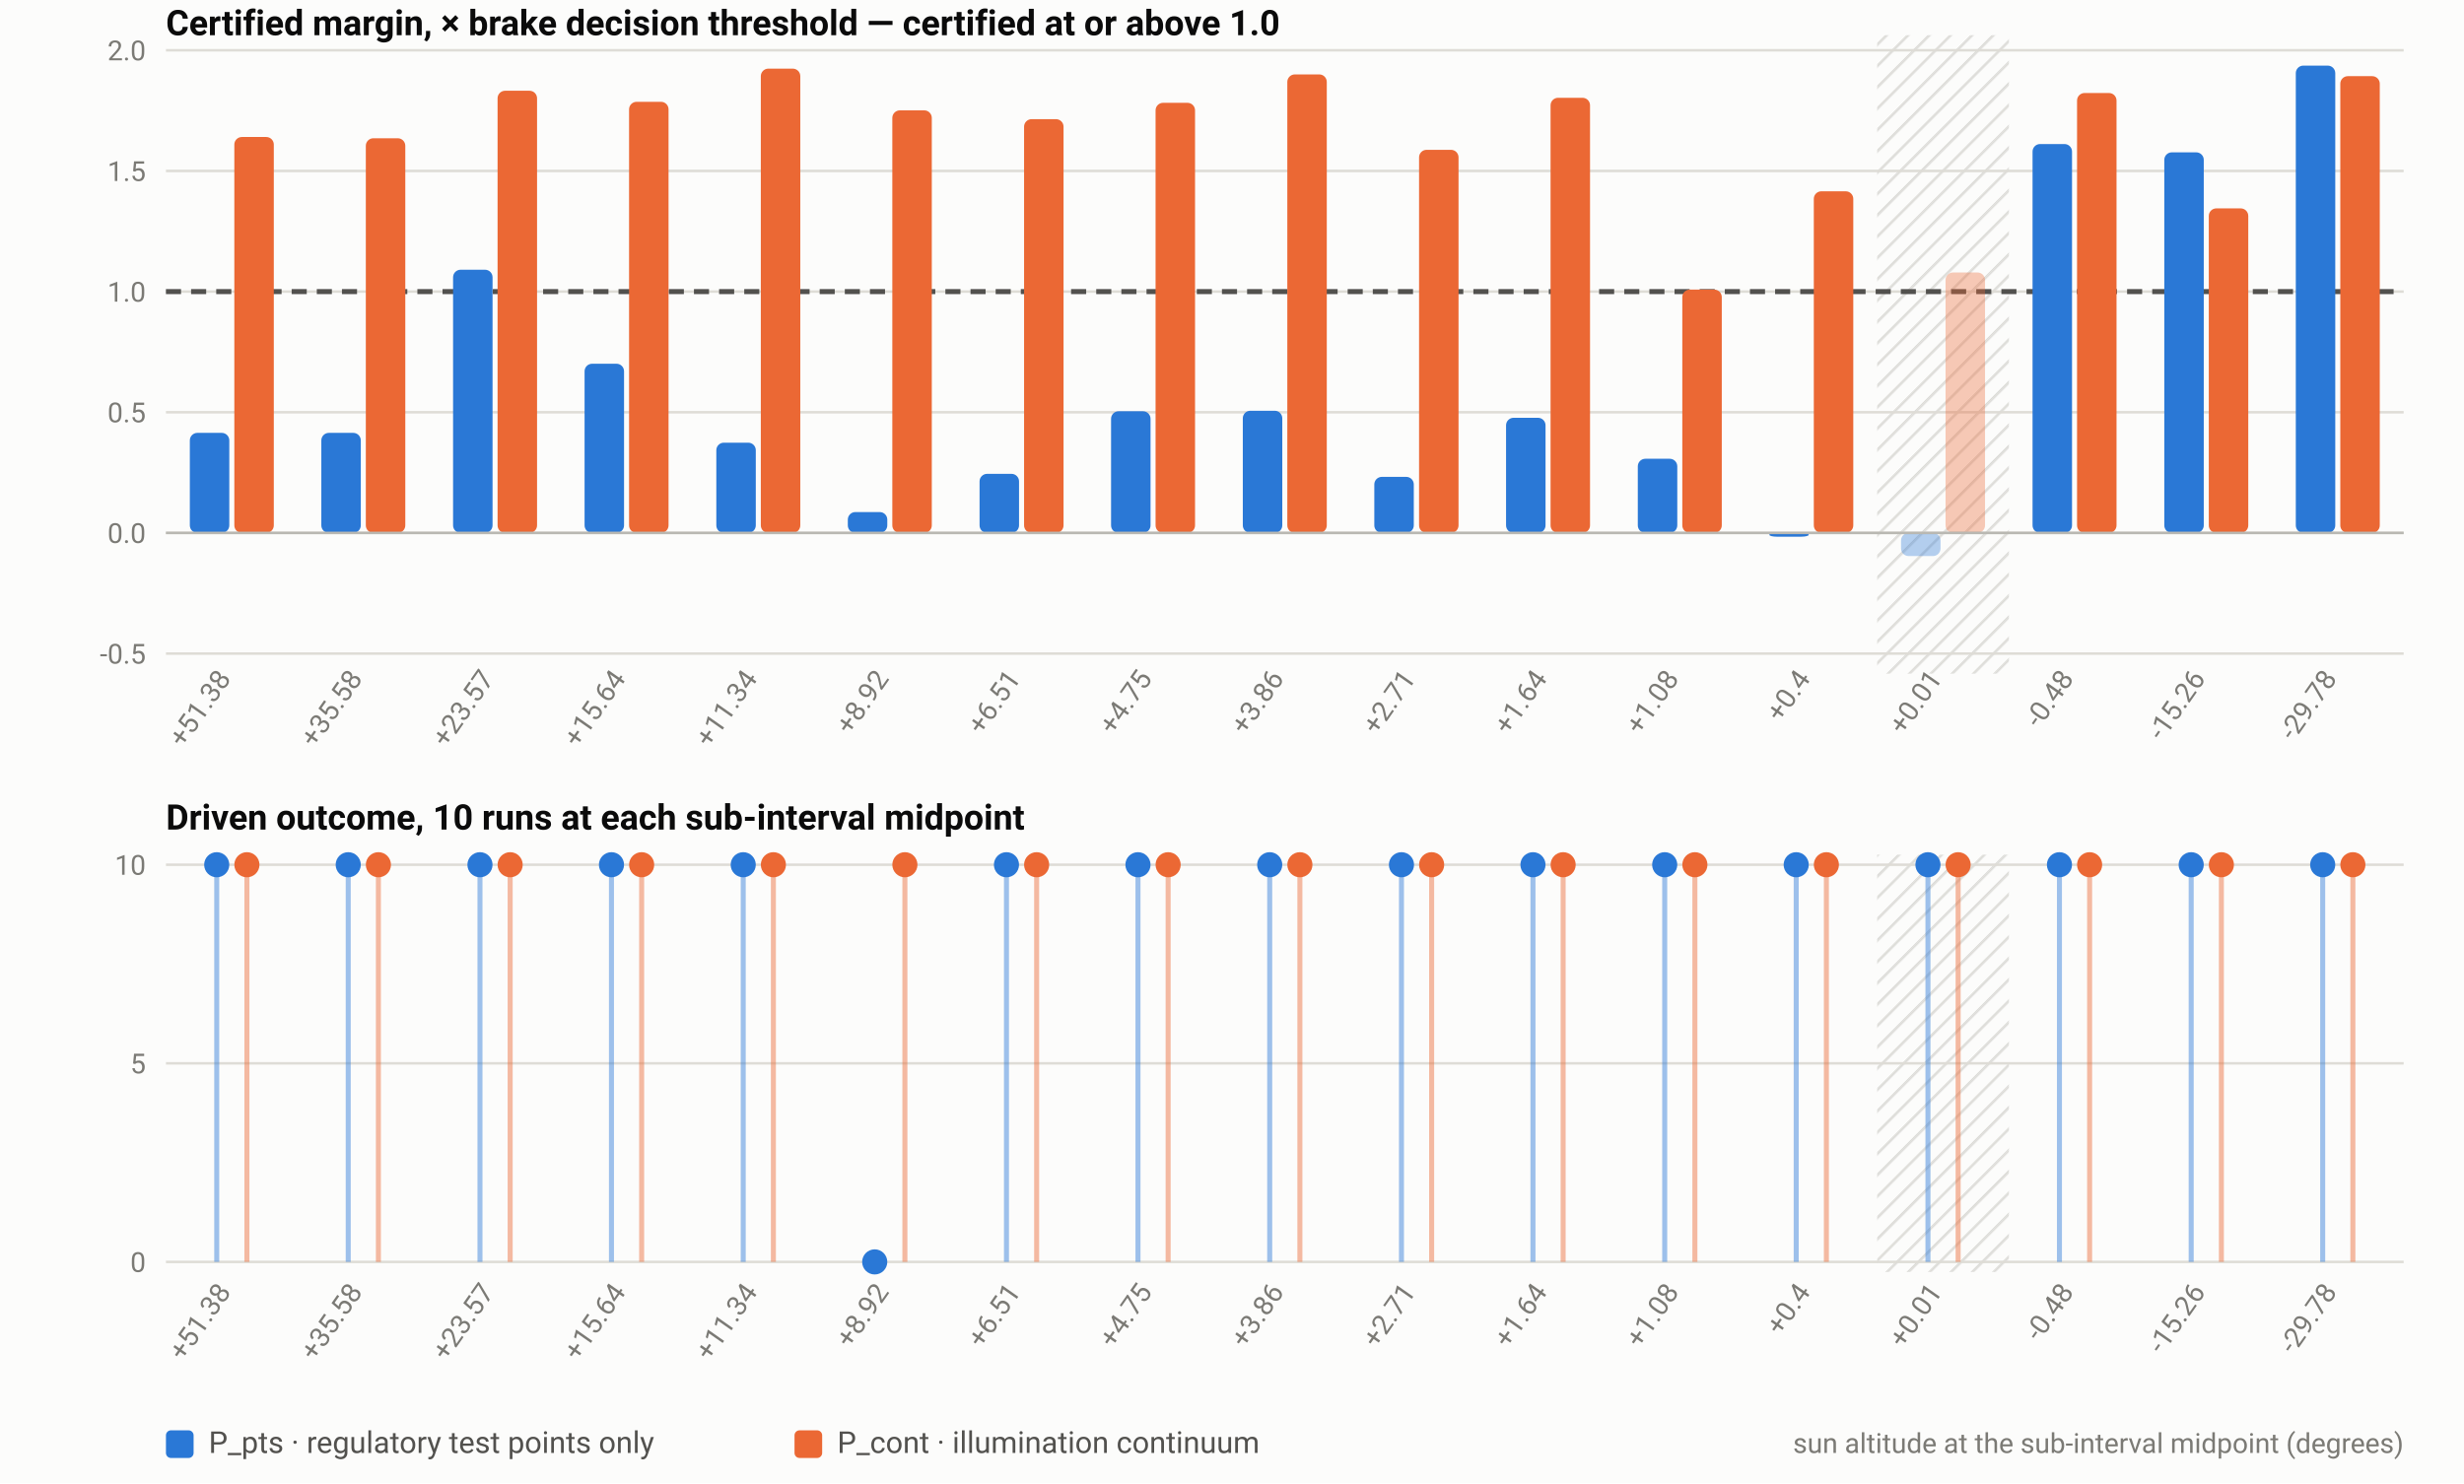
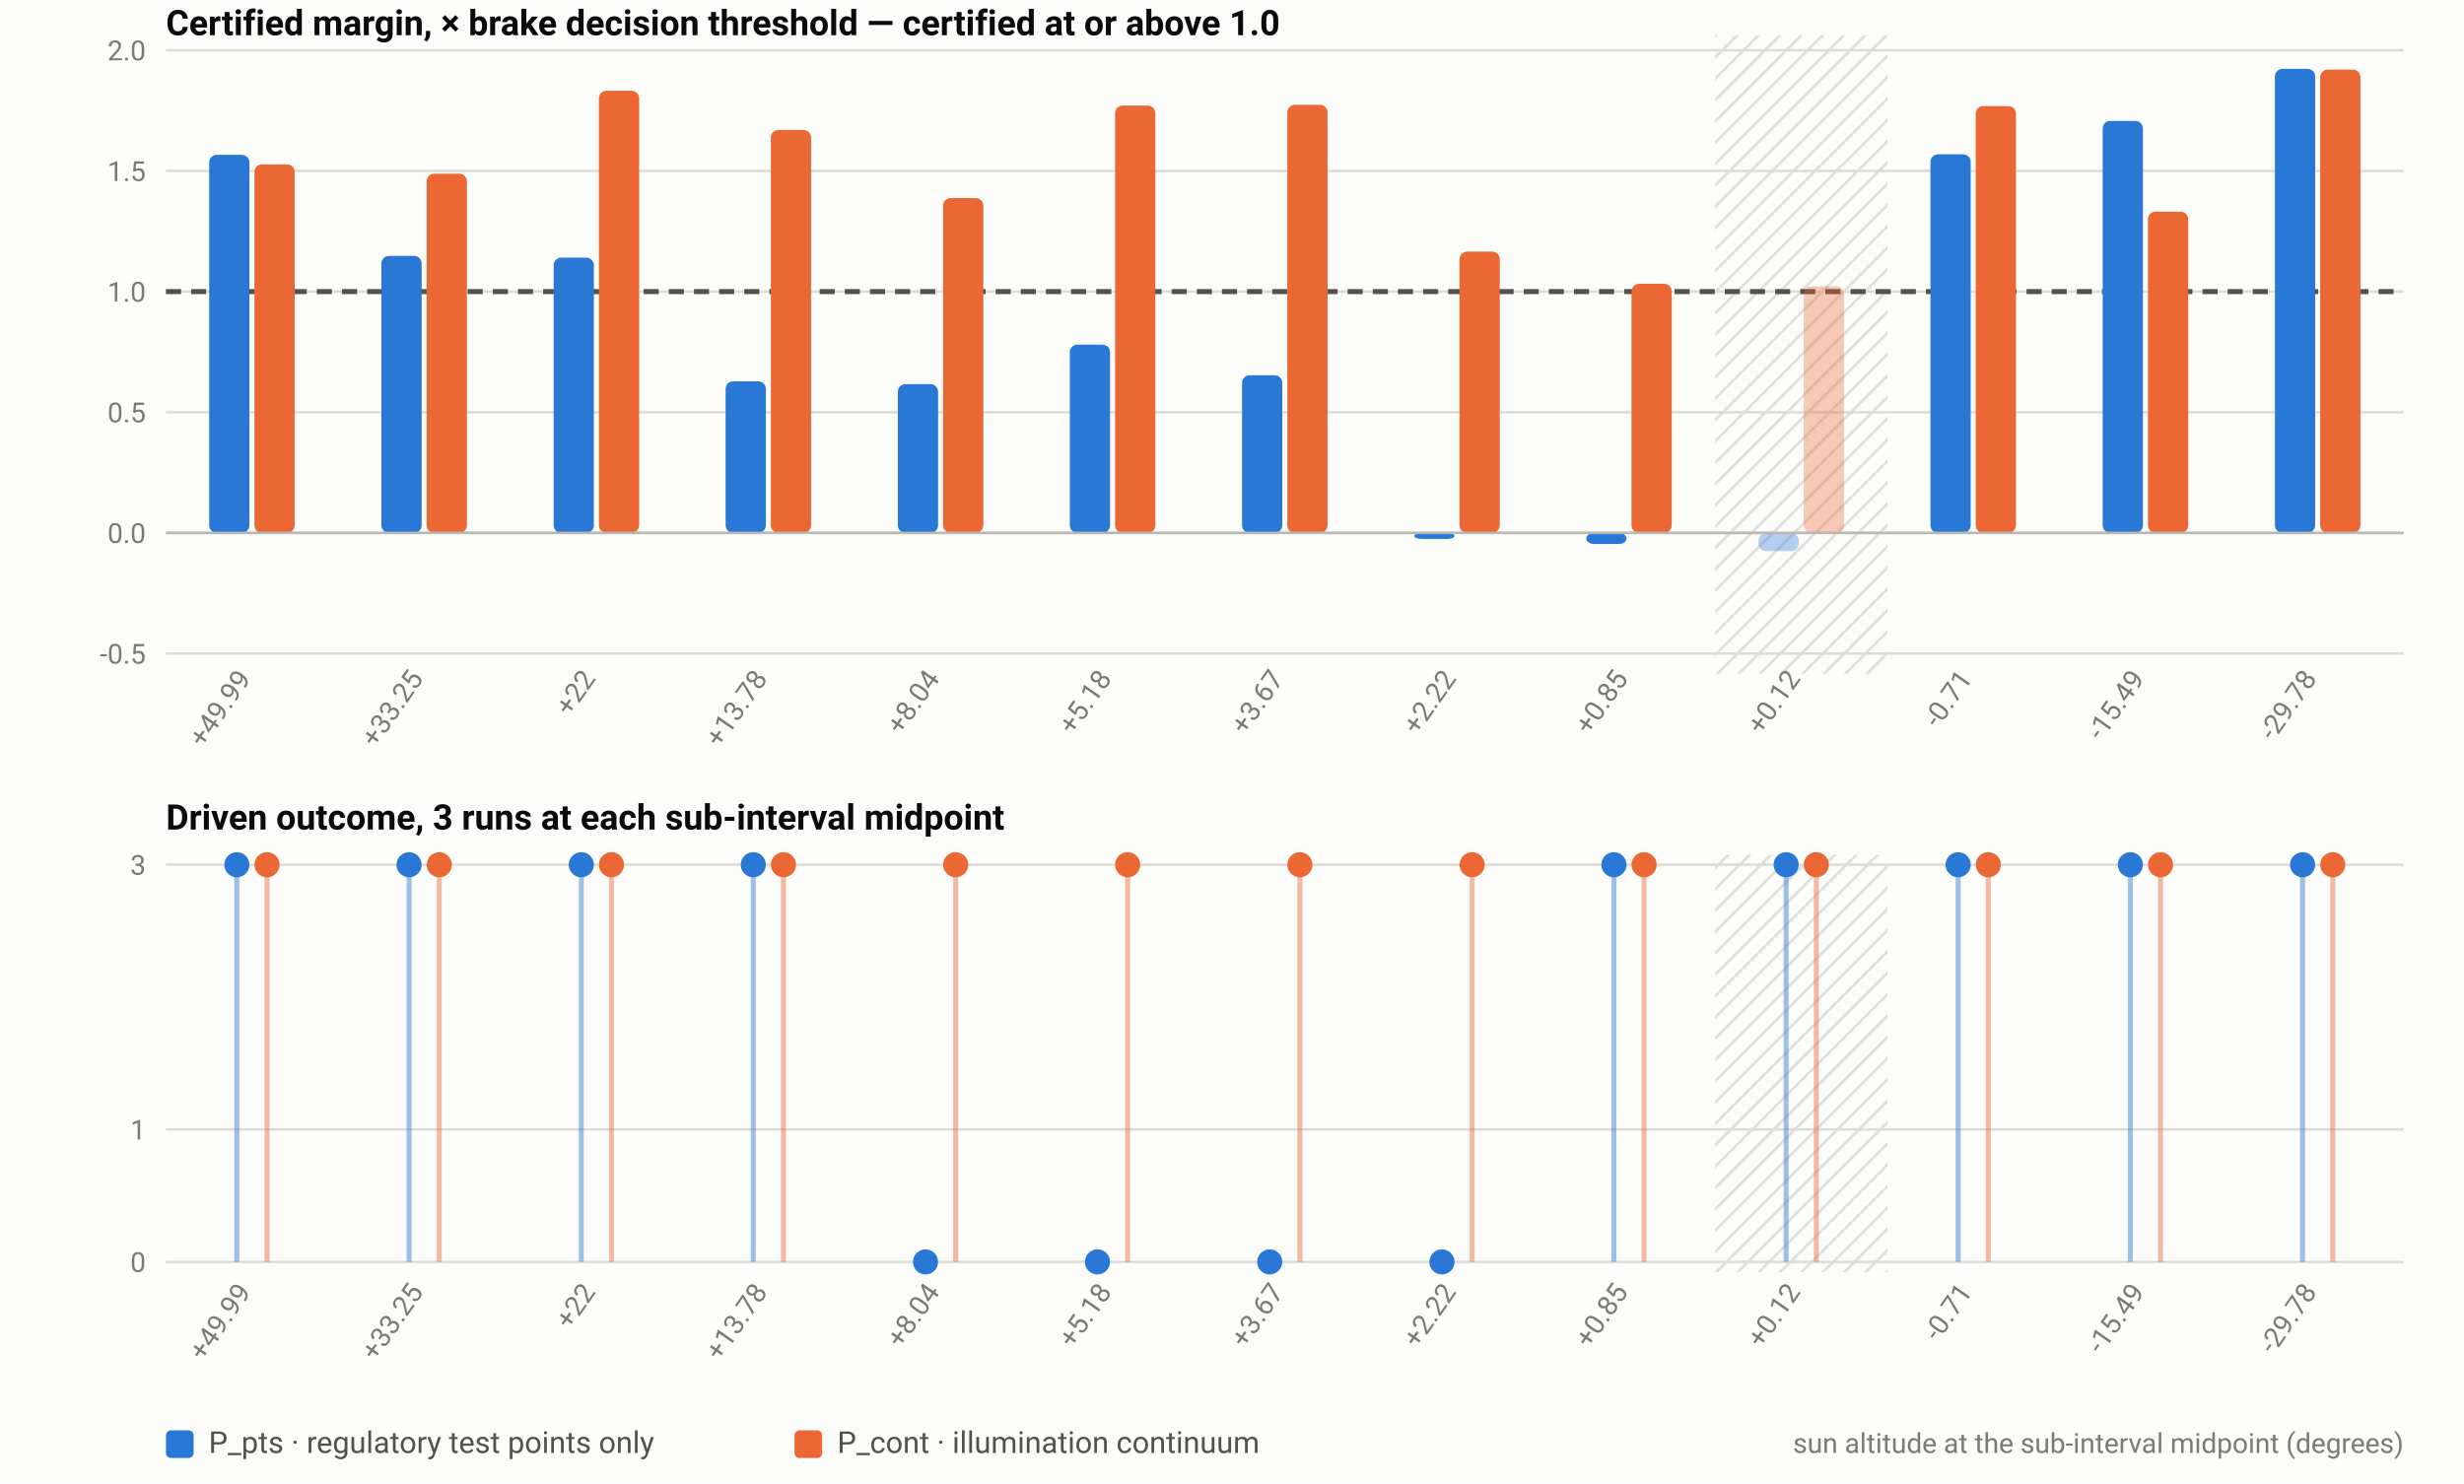
<svg xmlns="http://www.w3.org/2000/svg" viewBox="0 0 980 590" width="980" role="img" aria-label="Certified margin and driven outcome by sub-interval">
  <style>text{font:12px system-ui,-apple-system,"Segoe UI",Roboto,sans-serif;fill:#52514e}.t{font-size:14px;font-weight:600;fill:#0b0b0b}.s{font-size:11px;fill:#7b7a75}.v{font-size:11px;font-weight:600;fill:#0b0b0b}</style>
  <defs>
    <pattern id="unc" width="6" height="6" patternUnits="userSpaceOnUse" patternTransform="rotate(45)">
      <line x1="0" y1="0" x2="0" y2="6" stroke="#b9b8b2" stroke-width="2" />
    </pattern>
  </defs>
  <rect class="bg" width="980" height="590" fill="#fcfcfb" />
-   <rect x="746.6" y="14" width="52.4" height="254.0" fill="url(#unc)" opacity="0.5" />
-   <rect x="746.6" y="340.0" width="52.4" height="166.0" fill="url(#unc)" opacity="0.5" />
+   <rect x="682.2" y="14" width="68.5" height="254.0" fill="url(#unc)" opacity="0.5" />
+   <rect x="682.2" y="340.0" width="68.5" height="166.0" fill="url(#unc)" opacity="0.5" />
  <text class="t" x="66" y="14">Certified margin, × brake decision threshold — certified at or above 1.0</text>
  <line class="gr" x1="66" x2="956" y1="260.0" y2="260.0" stroke="#dedcd6" stroke-width="1" />
  <text class="s" x="58" y="264.0" text-anchor="end">-0.5</text>
  <line class="gr" x1="66" x2="956" y1="212.0" y2="212.0" stroke="#dedcd6" stroke-width="1" />
  <text class="s" x="58" y="216.0" text-anchor="end">0.0</text>
  <line class="gr" x1="66" x2="956" y1="164.0" y2="164.0" stroke="#dedcd6" stroke-width="1" />
  <text class="s" x="58" y="168.0" text-anchor="end">0.5</text>
  <line class="gr" x1="66" x2="956" y1="116.0" y2="116.0" stroke="#dedcd6" stroke-width="1" />
  <text class="s" x="58" y="120.0" text-anchor="end">1.0</text>
  <line class="gr" x1="66" x2="956" y1="68.0" y2="68.0" stroke="#dedcd6" stroke-width="1" />
  <text class="s" x="58" y="72.0" text-anchor="end">1.5</text>
  <line class="gr" x1="66" x2="956" y1="20.0" y2="20.0" stroke="#dedcd6" stroke-width="1" />
  <text class="s" x="58" y="24.0" text-anchor="end">2.0</text>
  <line x1="66" x2="956" y1="116.0" y2="116.0" stroke="#52514e" stroke-width="2" stroke-dasharray="6 4" />
-   <rect x="75.5" y="172.2" width="15.7" height="39.8" rx="3" fill="#2a78d6" opacity="1" />
-   <rect x="93.2" y="54.5" width="15.7" height="157.5" rx="3" fill="#eb6834" opacity="1" />
-   <text class="s" x="92.2" y="270.0" text-anchor="end" transform="rotate(-55 92.2 270.0)">+51.38</text>
-   <rect x="127.8" y="172.2" width="15.7" height="39.8" rx="3" fill="#2a78d6" opacity="1" />
-   <rect x="145.5" y="55.0" width="15.7" height="157.0" rx="3" fill="#eb6834" opacity="1" />
-   <text class="s" x="144.5" y="270.0" text-anchor="end" transform="rotate(-55 144.5 270.0)">+35.58</text>
-   <rect x="180.2" y="107.3" width="15.7" height="104.7" rx="3" fill="#2a78d6" opacity="1" />
-   <rect x="197.9" y="36.1" width="15.7" height="175.9" rx="3" fill="#eb6834" opacity="1" />
-   <text class="s" x="196.9" y="270.0" text-anchor="end" transform="rotate(-55 196.9 270.0)">+23.57</text>
-   <rect x="232.5" y="144.7" width="15.7" height="67.3" rx="3" fill="#2a78d6" opacity="1" />
-   <rect x="250.2" y="40.5" width="15.7" height="171.5" rx="3" fill="#eb6834" opacity="1" />
-   <text class="s" x="249.2" y="270.0" text-anchor="end" transform="rotate(-55 249.2 270.0)">+15.64</text>
-   <rect x="284.9" y="176.1" width="15.7" height="35.9" rx="3" fill="#2a78d6" opacity="1" />
-   <rect x="302.6" y="27.3" width="15.7" height="184.7" rx="3" fill="#eb6834" opacity="1" />
-   <text class="s" x="301.6" y="270.0" text-anchor="end" transform="rotate(-55 301.6 270.0)">+11.34</text>
-   <rect x="337.2" y="203.7" width="15.7" height="8.3" rx="3" fill="#2a78d6" opacity="1" />
-   <rect x="354.9" y="43.9" width="15.7" height="168.1" rx="3" fill="#eb6834" opacity="1" />
-   <text class="s" x="353.9" y="270.0" text-anchor="end" transform="rotate(-55 353.9 270.0)">+8.92</text>
-   <rect x="389.6" y="188.5" width="15.7" height="23.5" rx="3" fill="#2a78d6" opacity="1" />
-   <rect x="407.3" y="47.4" width="15.7" height="164.6" rx="3" fill="#eb6834" opacity="1" />
-   <text class="s" x="406.3" y="270.0" text-anchor="end" transform="rotate(-55 406.3 270.0)">+6.51</text>
-   <rect x="441.9" y="163.6" width="15.7" height="48.4" rx="3" fill="#2a78d6" opacity="1" />
-   <rect x="459.6" y="40.9" width="15.7" height="171.1" rx="3" fill="#eb6834" opacity="1" />
-   <text class="s" x="458.6" y="270.0" text-anchor="end" transform="rotate(-55 458.6 270.0)">+4.75</text>
-   <rect x="494.3" y="163.4" width="15.7" height="48.6" rx="3" fill="#2a78d6" opacity="1" />
-   <rect x="512.0" y="29.6" width="15.7" height="182.4" rx="3" fill="#eb6834" opacity="1" />
-   <text class="s" x="511.0" y="270.0" text-anchor="end" transform="rotate(-55 511.0 270.0)">+3.86</text>
-   <rect x="546.6" y="189.7" width="15.7" height="22.3" rx="3" fill="#2a78d6" opacity="1" />
-   <rect x="564.4" y="59.6" width="15.7" height="152.4" rx="3" fill="#eb6834" opacity="1" />
-   <text class="s" x="563.4" y="270.0" text-anchor="end" transform="rotate(-55 563.4 270.0)">+2.71</text>
-   <rect x="599.0" y="166.2" width="15.7" height="45.8" rx="3" fill="#2a78d6" opacity="1" />
-   <rect x="616.7" y="38.9" width="15.7" height="173.1" rx="3" fill="#eb6834" opacity="1" />
-   <text class="s" x="615.7" y="270.0" text-anchor="end" transform="rotate(-55 615.7 270.0)">+1.64</text>
-   <rect x="651.4" y="182.5" width="15.7" height="29.5" rx="3" fill="#2a78d6" opacity="1" />
-   <rect x="669.1" y="115.2" width="15.7" height="96.8" rx="3" fill="#eb6834" opacity="1" />
-   <text class="s" x="668.1" y="270.0" text-anchor="end" transform="rotate(-55 668.1 270.0)">+1.08</text>
-   <rect x="703.7" y="212.0" width="15.7" height="1.5" rx="3" fill="#2a78d6" opacity="1" />
-   <rect x="721.4" y="76.1" width="15.7" height="135.9" rx="3" fill="#eb6834" opacity="1" />
-   <text class="s" x="720.4" y="270.0" text-anchor="end" transform="rotate(-55 720.4 270.0)">+0.4</text>
-   <rect x="756.1" y="212.0" width="15.7" height="9.2" rx="3" fill="#2a78d6" opacity="0.35" />
-   <rect x="773.8" y="108.4" width="15.7" height="103.6" rx="3" fill="#eb6834" opacity="0.35" />
-   <text class="s" x="772.8" y="270.0" text-anchor="end" transform="rotate(-55 772.8 270.0)">+0.01</text>
-   <rect x="808.4" y="57.3" width="15.7" height="154.7" rx="3" fill="#2a78d6" opacity="1" />
-   <rect x="826.1" y="37.0" width="15.7" height="175.0" rx="3" fill="#eb6834" opacity="1" />
-   <text class="s" x="825.1" y="270.0" text-anchor="end" transform="rotate(-55 825.1 270.0)">-0.48</text>
-   <rect x="860.8" y="60.6" width="15.7" height="151.4" rx="3" fill="#2a78d6" opacity="1" />
-   <rect x="878.5" y="82.9" width="15.7" height="129.1" rx="3" fill="#eb6834" opacity="1" />
-   <text class="s" x="877.5" y="270.0" text-anchor="end" transform="rotate(-55 877.5 270.0)">-15.26</text>
-   <rect x="913.1" y="26.1" width="15.7" height="185.9" rx="3" fill="#2a78d6" opacity="1" />
-   <rect x="930.8" y="30.3" width="15.7" height="181.7" rx="3" fill="#eb6834" opacity="1" />
-   <text class="s" x="929.8" y="270.0" text-anchor="end" transform="rotate(-55 929.8 270.0)">-29.78</text>
+   <rect x="83.2" y="61.6" width="16.0" height="150.4" rx="3" fill="#2a78d6" opacity="1" />
+   <rect x="101.2" y="65.4" width="16.0" height="146.6" rx="3" fill="#eb6834" opacity="1" />
+   <text class="s" x="100.2" y="270.0" text-anchor="end" transform="rotate(-55 100.2 270.0)">+49.99</text>
+   <rect x="151.7" y="101.8" width="16.0" height="110.2" rx="3" fill="#2a78d6" opacity="1" />
+   <rect x="169.7" y="69.1" width="16.0" height="142.9" rx="3" fill="#eb6834" opacity="1" />
+   <text class="s" x="168.7" y="270.0" text-anchor="end" transform="rotate(-55 168.7 270.0)">+33.25</text>
+   <rect x="220.2" y="102.5" width="16.0" height="109.5" rx="3" fill="#2a78d6" opacity="1" />
+   <rect x="238.2" y="36.1" width="16.0" height="175.9" rx="3" fill="#eb6834" opacity="1" />
+   <text class="s" x="237.2" y="270.0" text-anchor="end" transform="rotate(-55 237.2 270.0)">+22</text>
+   <rect x="288.6" y="151.7" width="16.0" height="60.3" rx="3" fill="#2a78d6" opacity="1" />
+   <rect x="306.6" y="51.7" width="16.0" height="160.3" rx="3" fill="#eb6834" opacity="1" />
+   <text class="s" x="305.6" y="270.0" text-anchor="end" transform="rotate(-55 305.6 270.0)">+13.78</text>
+   <rect x="357.1" y="152.8" width="16.0" height="59.2" rx="3" fill="#2a78d6" opacity="1" />
+   <rect x="375.1" y="78.8" width="16.0" height="133.2" rx="3" fill="#eb6834" opacity="1" />
+   <text class="s" x="374.1" y="270.0" text-anchor="end" transform="rotate(-55 374.1 270.0)">+8.04</text>
+   <rect x="425.5" y="137.1" width="16.0" height="74.9" rx="3" fill="#2a78d6" opacity="1" />
+   <rect x="443.5" y="42.0" width="16.0" height="170.0" rx="3" fill="#eb6834" opacity="1" />
+   <text class="s" x="442.5" y="270.0" text-anchor="end" transform="rotate(-55 442.5 270.0)">+5.18</text>
+   <rect x="494.0" y="149.3" width="16.0" height="62.7" rx="3" fill="#2a78d6" opacity="1" />
+   <rect x="512.0" y="41.7" width="16.0" height="170.3" rx="3" fill="#eb6834" opacity="1" />
+   <text class="s" x="511.0" y="270.0" text-anchor="end" transform="rotate(-55 511.0 270.0)">+3.67</text>
+   <rect x="562.5" y="212.0" width="16.0" height="2.4" rx="3" fill="#2a78d6" opacity="1" />
+   <rect x="580.5" y="100.1" width="16.0" height="111.9" rx="3" fill="#eb6834" opacity="1" />
+   <text class="s" x="579.5" y="270.0" text-anchor="end" transform="rotate(-55 579.5 270.0)">+2.22</text>
+   <rect x="630.9" y="212.0" width="16.0" height="4.4" rx="3" fill="#2a78d6" opacity="1" />
+   <rect x="648.9" y="112.9" width="16.0" height="99.1" rx="3" fill="#eb6834" opacity="1" />
+   <text class="s" x="647.9" y="270.0" text-anchor="end" transform="rotate(-55 647.9 270.0)">+0.85</text>
+   <rect x="699.4" y="212.0" width="16.0" height="7.2" rx="3" fill="#2a78d6" opacity="0.35" />
+   <rect x="717.4" y="113.9" width="16.0" height="98.1" rx="3" fill="#eb6834" opacity="0.35" />
+   <text class="s" x="716.4" y="270.0" text-anchor="end" transform="rotate(-55 716.4 270.0)">+0.12</text>
+   <rect x="767.8" y="61.4" width="16.0" height="150.6" rx="3" fill="#2a78d6" opacity="1" />
+   <rect x="785.8" y="42.2" width="16.0" height="169.8" rx="3" fill="#eb6834" opacity="1" />
+   <text class="s" x="784.8" y="270.0" text-anchor="end" transform="rotate(-55 784.8 270.0)">-0.71</text>
+   <rect x="836.3" y="48.1" width="16.0" height="163.9" rx="3" fill="#2a78d6" opacity="1" />
+   <rect x="854.3" y="84.2" width="16.0" height="127.8" rx="3" fill="#eb6834" opacity="1" />
+   <text class="s" x="853.3" y="270.0" text-anchor="end" transform="rotate(-55 853.3 270.0)">-15.49</text>
+   <rect x="904.8" y="27.4" width="16.0" height="184.6" rx="3" fill="#2a78d6" opacity="1" />
+   <rect x="922.8" y="27.7" width="16.0" height="184.3" rx="3" fill="#eb6834" opacity="1" />
+   <text class="s" x="921.8" y="270.0" text-anchor="end" transform="rotate(-55 921.8 270.0)">-29.78</text>
  <line class="gr" x1="66" x2="956" y1="212.0" y2="212.0" stroke="#b9b8b2" stroke-width="1" />
-   <text class="t" x="66" y="330.0">Driven outcome, 10 runs at each sub-interval midpoint</text>
+   <text class="t" x="66" y="330.0">Driven outcome, 3 runs at each sub-interval midpoint</text>
  <line class="gr" x1="66" x2="956" y1="502.0" y2="502.0" stroke="#dedcd6" stroke-width="1" />
  <text class="s" x="58" y="506.0" text-anchor="end">0</text>
-   <line class="gr" x1="66" x2="956" y1="423.0" y2="423.0" stroke="#dedcd6" stroke-width="1" />
-   <text class="s" x="58" y="427.0" text-anchor="end">5</text>
+   <line class="gr" x1="66" x2="956" y1="449.3" y2="449.3" stroke="#dedcd6" stroke-width="1" />
+   <text class="s" x="58" y="453.3" text-anchor="end">1</text>
  <line class="gr" x1="66" x2="956" y1="344.0" y2="344.0" stroke="#dedcd6" stroke-width="1" />
-   <text class="s" x="58" y="348.0" text-anchor="end">10</text>
-   <line x1="86.2" x2="86.2" y1="502.0" y2="344.0" stroke="#2a78d6" stroke-width="2" opacity="0.45" />
-   <circle cx="86.2" cy="344.0" r="5" fill="#2a78d6" />
-   <line x1="98.2" x2="98.2" y1="502.0" y2="344.0" stroke="#eb6834" stroke-width="2" opacity="0.45" />
-   <circle cx="98.2" cy="344.0" r="5" fill="#eb6834" />
-   <text class="s" x="92.2" y="514.0" text-anchor="end" transform="rotate(-55 92.2 514.0)">+51.38</text>
-   <line x1="138.5" x2="138.5" y1="502.0" y2="344.0" stroke="#2a78d6" stroke-width="2" opacity="0.45" />
-   <circle cx="138.5" cy="344.0" r="5" fill="#2a78d6" />
-   <line x1="150.5" x2="150.5" y1="502.0" y2="344.0" stroke="#eb6834" stroke-width="2" opacity="0.45" />
-   <circle cx="150.5" cy="344.0" r="5" fill="#eb6834" />
-   <text class="s" x="144.5" y="514.0" text-anchor="end" transform="rotate(-55 144.5 514.0)">+35.58</text>
-   <line x1="190.9" x2="190.9" y1="502.0" y2="344.0" stroke="#2a78d6" stroke-width="2" opacity="0.45" />
-   <circle cx="190.9" cy="344.0" r="5" fill="#2a78d6" />
-   <line x1="202.9" x2="202.9" y1="502.0" y2="344.0" stroke="#eb6834" stroke-width="2" opacity="0.45" />
-   <circle cx="202.9" cy="344.0" r="5" fill="#eb6834" />
-   <text class="s" x="196.9" y="514.0" text-anchor="end" transform="rotate(-55 196.9 514.0)">+23.57</text>
-   <line x1="243.2" x2="243.2" y1="502.0" y2="344.0" stroke="#2a78d6" stroke-width="2" opacity="0.45" />
-   <circle cx="243.2" cy="344.0" r="5" fill="#2a78d6" />
-   <line x1="255.2" x2="255.2" y1="502.0" y2="344.0" stroke="#eb6834" stroke-width="2" opacity="0.45" />
-   <circle cx="255.2" cy="344.0" r="5" fill="#eb6834" />
-   <text class="s" x="249.2" y="514.0" text-anchor="end" transform="rotate(-55 249.2 514.0)">+15.64</text>
-   <line x1="295.6" x2="295.6" y1="502.0" y2="344.0" stroke="#2a78d6" stroke-width="2" opacity="0.45" />
-   <circle cx="295.6" cy="344.0" r="5" fill="#2a78d6" />
-   <line x1="307.6" x2="307.6" y1="502.0" y2="344.0" stroke="#eb6834" stroke-width="2" opacity="0.45" />
-   <circle cx="307.6" cy="344.0" r="5" fill="#eb6834" />
-   <text class="s" x="301.6" y="514.0" text-anchor="end" transform="rotate(-55 301.6 514.0)">+11.34</text>
-   <line x1="347.9" x2="347.9" y1="502.0" y2="502.0" stroke="#2a78d6" stroke-width="2" opacity="0.45" />
-   <circle cx="347.9" cy="502.0" r="5" fill="#2a78d6" />
-   <line x1="359.9" x2="359.9" y1="502.0" y2="344.0" stroke="#eb6834" stroke-width="2" opacity="0.45" />
-   <circle cx="359.9" cy="344.0" r="5" fill="#eb6834" />
-   <text class="s" x="353.9" y="514.0" text-anchor="end" transform="rotate(-55 353.9 514.0)">+8.92</text>
-   <line x1="400.3" x2="400.3" y1="502.0" y2="344.0" stroke="#2a78d6" stroke-width="2" opacity="0.45" />
-   <circle cx="400.3" cy="344.0" r="5" fill="#2a78d6" />
-   <line x1="412.3" x2="412.3" y1="502.0" y2="344.0" stroke="#eb6834" stroke-width="2" opacity="0.45" />
-   <circle cx="412.3" cy="344.0" r="5" fill="#eb6834" />
-   <text class="s" x="406.3" y="514.0" text-anchor="end" transform="rotate(-55 406.3 514.0)">+6.51</text>
-   <line x1="452.6" x2="452.6" y1="502.0" y2="344.0" stroke="#2a78d6" stroke-width="2" opacity="0.45" />
-   <circle cx="452.6" cy="344.0" r="5" fill="#2a78d6" />
-   <line x1="464.6" x2="464.6" y1="502.0" y2="344.0" stroke="#eb6834" stroke-width="2" opacity="0.45" />
-   <circle cx="464.6" cy="344.0" r="5" fill="#eb6834" />
-   <text class="s" x="458.6" y="514.0" text-anchor="end" transform="rotate(-55 458.6 514.0)">+4.75</text>
-   <line x1="505.0" x2="505.0" y1="502.0" y2="344.0" stroke="#2a78d6" stroke-width="2" opacity="0.45" />
-   <circle cx="505.0" cy="344.0" r="5" fill="#2a78d6" />
+   <text class="s" x="58" y="348.0" text-anchor="end">3</text>
+   <line x1="94.2" x2="94.2" y1="502.0" y2="344.0" stroke="#2a78d6" stroke-width="2" opacity="0.45" />
+   <circle cx="94.2" cy="344.0" r="5" fill="#2a78d6" />
+   <line x1="106.2" x2="106.2" y1="502.0" y2="344.0" stroke="#eb6834" stroke-width="2" opacity="0.45" />
+   <circle cx="106.2" cy="344.0" r="5" fill="#eb6834" />
+   <text class="s" x="100.2" y="514.0" text-anchor="end" transform="rotate(-55 100.2 514.0)">+49.99</text>
+   <line x1="162.7" x2="162.7" y1="502.0" y2="344.0" stroke="#2a78d6" stroke-width="2" opacity="0.45" />
+   <circle cx="162.7" cy="344.0" r="5" fill="#2a78d6" />
+   <line x1="174.7" x2="174.7" y1="502.0" y2="344.0" stroke="#eb6834" stroke-width="2" opacity="0.45" />
+   <circle cx="174.7" cy="344.0" r="5" fill="#eb6834" />
+   <text class="s" x="168.7" y="514.0" text-anchor="end" transform="rotate(-55 168.7 514.0)">+33.25</text>
+   <line x1="231.2" x2="231.2" y1="502.0" y2="344.0" stroke="#2a78d6" stroke-width="2" opacity="0.45" />
+   <circle cx="231.2" cy="344.0" r="5" fill="#2a78d6" />
+   <line x1="243.2" x2="243.2" y1="502.0" y2="344.0" stroke="#eb6834" stroke-width="2" opacity="0.45" />
+   <circle cx="243.2" cy="344.0" r="5" fill="#eb6834" />
+   <text class="s" x="237.2" y="514.0" text-anchor="end" transform="rotate(-55 237.2 514.0)">+22</text>
+   <line x1="299.6" x2="299.6" y1="502.0" y2="344.0" stroke="#2a78d6" stroke-width="2" opacity="0.45" />
+   <circle cx="299.6" cy="344.0" r="5" fill="#2a78d6" />
+   <line x1="311.6" x2="311.6" y1="502.0" y2="344.0" stroke="#eb6834" stroke-width="2" opacity="0.45" />
+   <circle cx="311.6" cy="344.0" r="5" fill="#eb6834" />
+   <text class="s" x="305.6" y="514.0" text-anchor="end" transform="rotate(-55 305.6 514.0)">+13.78</text>
+   <line x1="368.1" x2="368.1" y1="502.0" y2="502.0" stroke="#2a78d6" stroke-width="2" opacity="0.45" />
+   <circle cx="368.1" cy="502.0" r="5" fill="#2a78d6" />
+   <line x1="380.1" x2="380.1" y1="502.0" y2="344.0" stroke="#eb6834" stroke-width="2" opacity="0.45" />
+   <circle cx="380.1" cy="344.0" r="5" fill="#eb6834" />
+   <text class="s" x="374.1" y="514.0" text-anchor="end" transform="rotate(-55 374.1 514.0)">+8.04</text>
+   <line x1="436.5" x2="436.5" y1="502.0" y2="502.0" stroke="#2a78d6" stroke-width="2" opacity="0.45" />
+   <circle cx="436.5" cy="502.0" r="5" fill="#2a78d6" />
+   <line x1="448.5" x2="448.5" y1="502.0" y2="344.0" stroke="#eb6834" stroke-width="2" opacity="0.45" />
+   <circle cx="448.5" cy="344.0" r="5" fill="#eb6834" />
+   <text class="s" x="442.5" y="514.0" text-anchor="end" transform="rotate(-55 442.5 514.0)">+5.18</text>
+   <line x1="505.0" x2="505.0" y1="502.0" y2="502.0" stroke="#2a78d6" stroke-width="2" opacity="0.45" />
+   <circle cx="505.0" cy="502.0" r="5" fill="#2a78d6" />
  <line x1="517.0" x2="517.0" y1="502.0" y2="344.0" stroke="#eb6834" stroke-width="2" opacity="0.45" />
  <circle cx="517.0" cy="344.0" r="5" fill="#eb6834" />
-   <text class="s" x="511.0" y="514.0" text-anchor="end" transform="rotate(-55 511.0 514.0)">+3.86</text>
-   <line x1="557.4" x2="557.4" y1="502.0" y2="344.0" stroke="#2a78d6" stroke-width="2" opacity="0.45" />
-   <circle cx="557.4" cy="344.0" r="5" fill="#2a78d6" />
-   <line x1="569.4" x2="569.4" y1="502.0" y2="344.0" stroke="#eb6834" stroke-width="2" opacity="0.45" />
-   <circle cx="569.4" cy="344.0" r="5" fill="#eb6834" />
-   <text class="s" x="563.4" y="514.0" text-anchor="end" transform="rotate(-55 563.4 514.0)">+2.71</text>
-   <line x1="609.7" x2="609.7" y1="502.0" y2="344.0" stroke="#2a78d6" stroke-width="2" opacity="0.45" />
-   <circle cx="609.7" cy="344.0" r="5" fill="#2a78d6" />
-   <line x1="621.7" x2="621.7" y1="502.0" y2="344.0" stroke="#eb6834" stroke-width="2" opacity="0.45" />
-   <circle cx="621.7" cy="344.0" r="5" fill="#eb6834" />
-   <text class="s" x="615.7" y="514.0" text-anchor="end" transform="rotate(-55 615.7 514.0)">+1.64</text>
-   <line x1="662.1" x2="662.1" y1="502.0" y2="344.0" stroke="#2a78d6" stroke-width="2" opacity="0.45" />
-   <circle cx="662.1" cy="344.0" r="5" fill="#2a78d6" />
-   <line x1="674.1" x2="674.1" y1="502.0" y2="344.0" stroke="#eb6834" stroke-width="2" opacity="0.45" />
-   <circle cx="674.1" cy="344.0" r="5" fill="#eb6834" />
-   <text class="s" x="668.1" y="514.0" text-anchor="end" transform="rotate(-55 668.1 514.0)">+1.08</text>
-   <line x1="714.4" x2="714.4" y1="502.0" y2="344.0" stroke="#2a78d6" stroke-width="2" opacity="0.45" />
-   <circle cx="714.4" cy="344.0" r="5" fill="#2a78d6" />
-   <line x1="726.4" x2="726.4" y1="502.0" y2="344.0" stroke="#eb6834" stroke-width="2" opacity="0.45" />
-   <circle cx="726.4" cy="344.0" r="5" fill="#eb6834" />
-   <text class="s" x="720.4" y="514.0" text-anchor="end" transform="rotate(-55 720.4 514.0)">+0.4</text>
-   <line x1="766.8" x2="766.8" y1="502.0" y2="344.0" stroke="#2a78d6" stroke-width="2" opacity="0.45" />
-   <circle cx="766.8" cy="344.0" r="5" fill="#2a78d6" />
-   <line x1="778.8" x2="778.8" y1="502.0" y2="344.0" stroke="#eb6834" stroke-width="2" opacity="0.45" />
-   <circle cx="778.8" cy="344.0" r="5" fill="#eb6834" />
-   <text class="s" x="772.8" y="514.0" text-anchor="end" transform="rotate(-55 772.8 514.0)">+0.01</text>
-   <line x1="819.1" x2="819.1" y1="502.0" y2="344.0" stroke="#2a78d6" stroke-width="2" opacity="0.45" />
-   <circle cx="819.1" cy="344.0" r="5" fill="#2a78d6" />
-   <line x1="831.1" x2="831.1" y1="502.0" y2="344.0" stroke="#eb6834" stroke-width="2" opacity="0.45" />
-   <circle cx="831.1" cy="344.0" r="5" fill="#eb6834" />
-   <text class="s" x="825.1" y="514.0" text-anchor="end" transform="rotate(-55 825.1 514.0)">-0.48</text>
-   <line x1="871.5" x2="871.5" y1="502.0" y2="344.0" stroke="#2a78d6" stroke-width="2" opacity="0.45" />
-   <circle cx="871.5" cy="344.0" r="5" fill="#2a78d6" />
-   <line x1="883.5" x2="883.5" y1="502.0" y2="344.0" stroke="#eb6834" stroke-width="2" opacity="0.45" />
-   <circle cx="883.5" cy="344.0" r="5" fill="#eb6834" />
-   <text class="s" x="877.5" y="514.0" text-anchor="end" transform="rotate(-55 877.5 514.0)">-15.26</text>
-   <line x1="923.8" x2="923.8" y1="502.0" y2="344.0" stroke="#2a78d6" stroke-width="2" opacity="0.45" />
-   <circle cx="923.8" cy="344.0" r="5" fill="#2a78d6" />
-   <line x1="935.8" x2="935.8" y1="502.0" y2="344.0" stroke="#eb6834" stroke-width="2" opacity="0.45" />
-   <circle cx="935.8" cy="344.0" r="5" fill="#eb6834" />
-   <text class="s" x="929.8" y="514.0" text-anchor="end" transform="rotate(-55 929.8 514.0)">-29.78</text>
+   <text class="s" x="511.0" y="514.0" text-anchor="end" transform="rotate(-55 511.0 514.0)">+3.67</text>
+   <line x1="573.5" x2="573.5" y1="502.0" y2="502.0" stroke="#2a78d6" stroke-width="2" opacity="0.45" />
+   <circle cx="573.5" cy="502.0" r="5" fill="#2a78d6" />
+   <line x1="585.5" x2="585.5" y1="502.0" y2="344.0" stroke="#eb6834" stroke-width="2" opacity="0.45" />
+   <circle cx="585.5" cy="344.0" r="5" fill="#eb6834" />
+   <text class="s" x="579.5" y="514.0" text-anchor="end" transform="rotate(-55 579.5 514.0)">+2.22</text>
+   <line x1="641.9" x2="641.9" y1="502.0" y2="344.0" stroke="#2a78d6" stroke-width="2" opacity="0.45" />
+   <circle cx="641.9" cy="344.0" r="5" fill="#2a78d6" />
+   <line x1="653.9" x2="653.9" y1="502.0" y2="344.0" stroke="#eb6834" stroke-width="2" opacity="0.45" />
+   <circle cx="653.9" cy="344.0" r="5" fill="#eb6834" />
+   <text class="s" x="647.9" y="514.0" text-anchor="end" transform="rotate(-55 647.9 514.0)">+0.85</text>
+   <line x1="710.4" x2="710.4" y1="502.0" y2="344.0" stroke="#2a78d6" stroke-width="2" opacity="0.45" />
+   <circle cx="710.4" cy="344.0" r="5" fill="#2a78d6" />
+   <line x1="722.4" x2="722.4" y1="502.0" y2="344.0" stroke="#eb6834" stroke-width="2" opacity="0.45" />
+   <circle cx="722.4" cy="344.0" r="5" fill="#eb6834" />
+   <text class="s" x="716.4" y="514.0" text-anchor="end" transform="rotate(-55 716.4 514.0)">+0.12</text>
+   <line x1="778.8" x2="778.8" y1="502.0" y2="344.0" stroke="#2a78d6" stroke-width="2" opacity="0.45" />
+   <circle cx="778.8" cy="344.0" r="5" fill="#2a78d6" />
+   <line x1="790.8" x2="790.8" y1="502.0" y2="344.0" stroke="#eb6834" stroke-width="2" opacity="0.45" />
+   <circle cx="790.8" cy="344.0" r="5" fill="#eb6834" />
+   <text class="s" x="784.8" y="514.0" text-anchor="end" transform="rotate(-55 784.8 514.0)">-0.71</text>
+   <line x1="847.3" x2="847.3" y1="502.0" y2="344.0" stroke="#2a78d6" stroke-width="2" opacity="0.45" />
+   <circle cx="847.3" cy="344.0" r="5" fill="#2a78d6" />
+   <line x1="859.3" x2="859.3" y1="502.0" y2="344.0" stroke="#eb6834" stroke-width="2" opacity="0.45" />
+   <circle cx="859.3" cy="344.0" r="5" fill="#eb6834" />
+   <text class="s" x="853.3" y="514.0" text-anchor="end" transform="rotate(-55 853.3 514.0)">-15.49</text>
+   <line x1="915.8" x2="915.8" y1="502.0" y2="344.0" stroke="#2a78d6" stroke-width="2" opacity="0.45" />
+   <circle cx="915.8" cy="344.0" r="5" fill="#2a78d6" />
+   <line x1="927.8" x2="927.8" y1="502.0" y2="344.0" stroke="#eb6834" stroke-width="2" opacity="0.45" />
+   <circle cx="927.8" cy="344.0" r="5" fill="#eb6834" />
+   <text class="s" x="921.8" y="514.0" text-anchor="end" transform="rotate(-55 921.8 514.0)">-29.78</text>
  <rect x="66" y="569" width="11" height="11" rx="2" fill="#2a78d6" />
  <text x="83" y="578">P_pts · regulatory test points only</text>
  <rect x="316" y="569" width="11" height="11" rx="2" fill="#eb6834" />
  <text x="333" y="578">P_cont · illumination continuum</text>
  <text class="s" x="956" y="578" text-anchor="end">sun altitude at the sub-interval midpoint (degrees)</text>
</svg>
